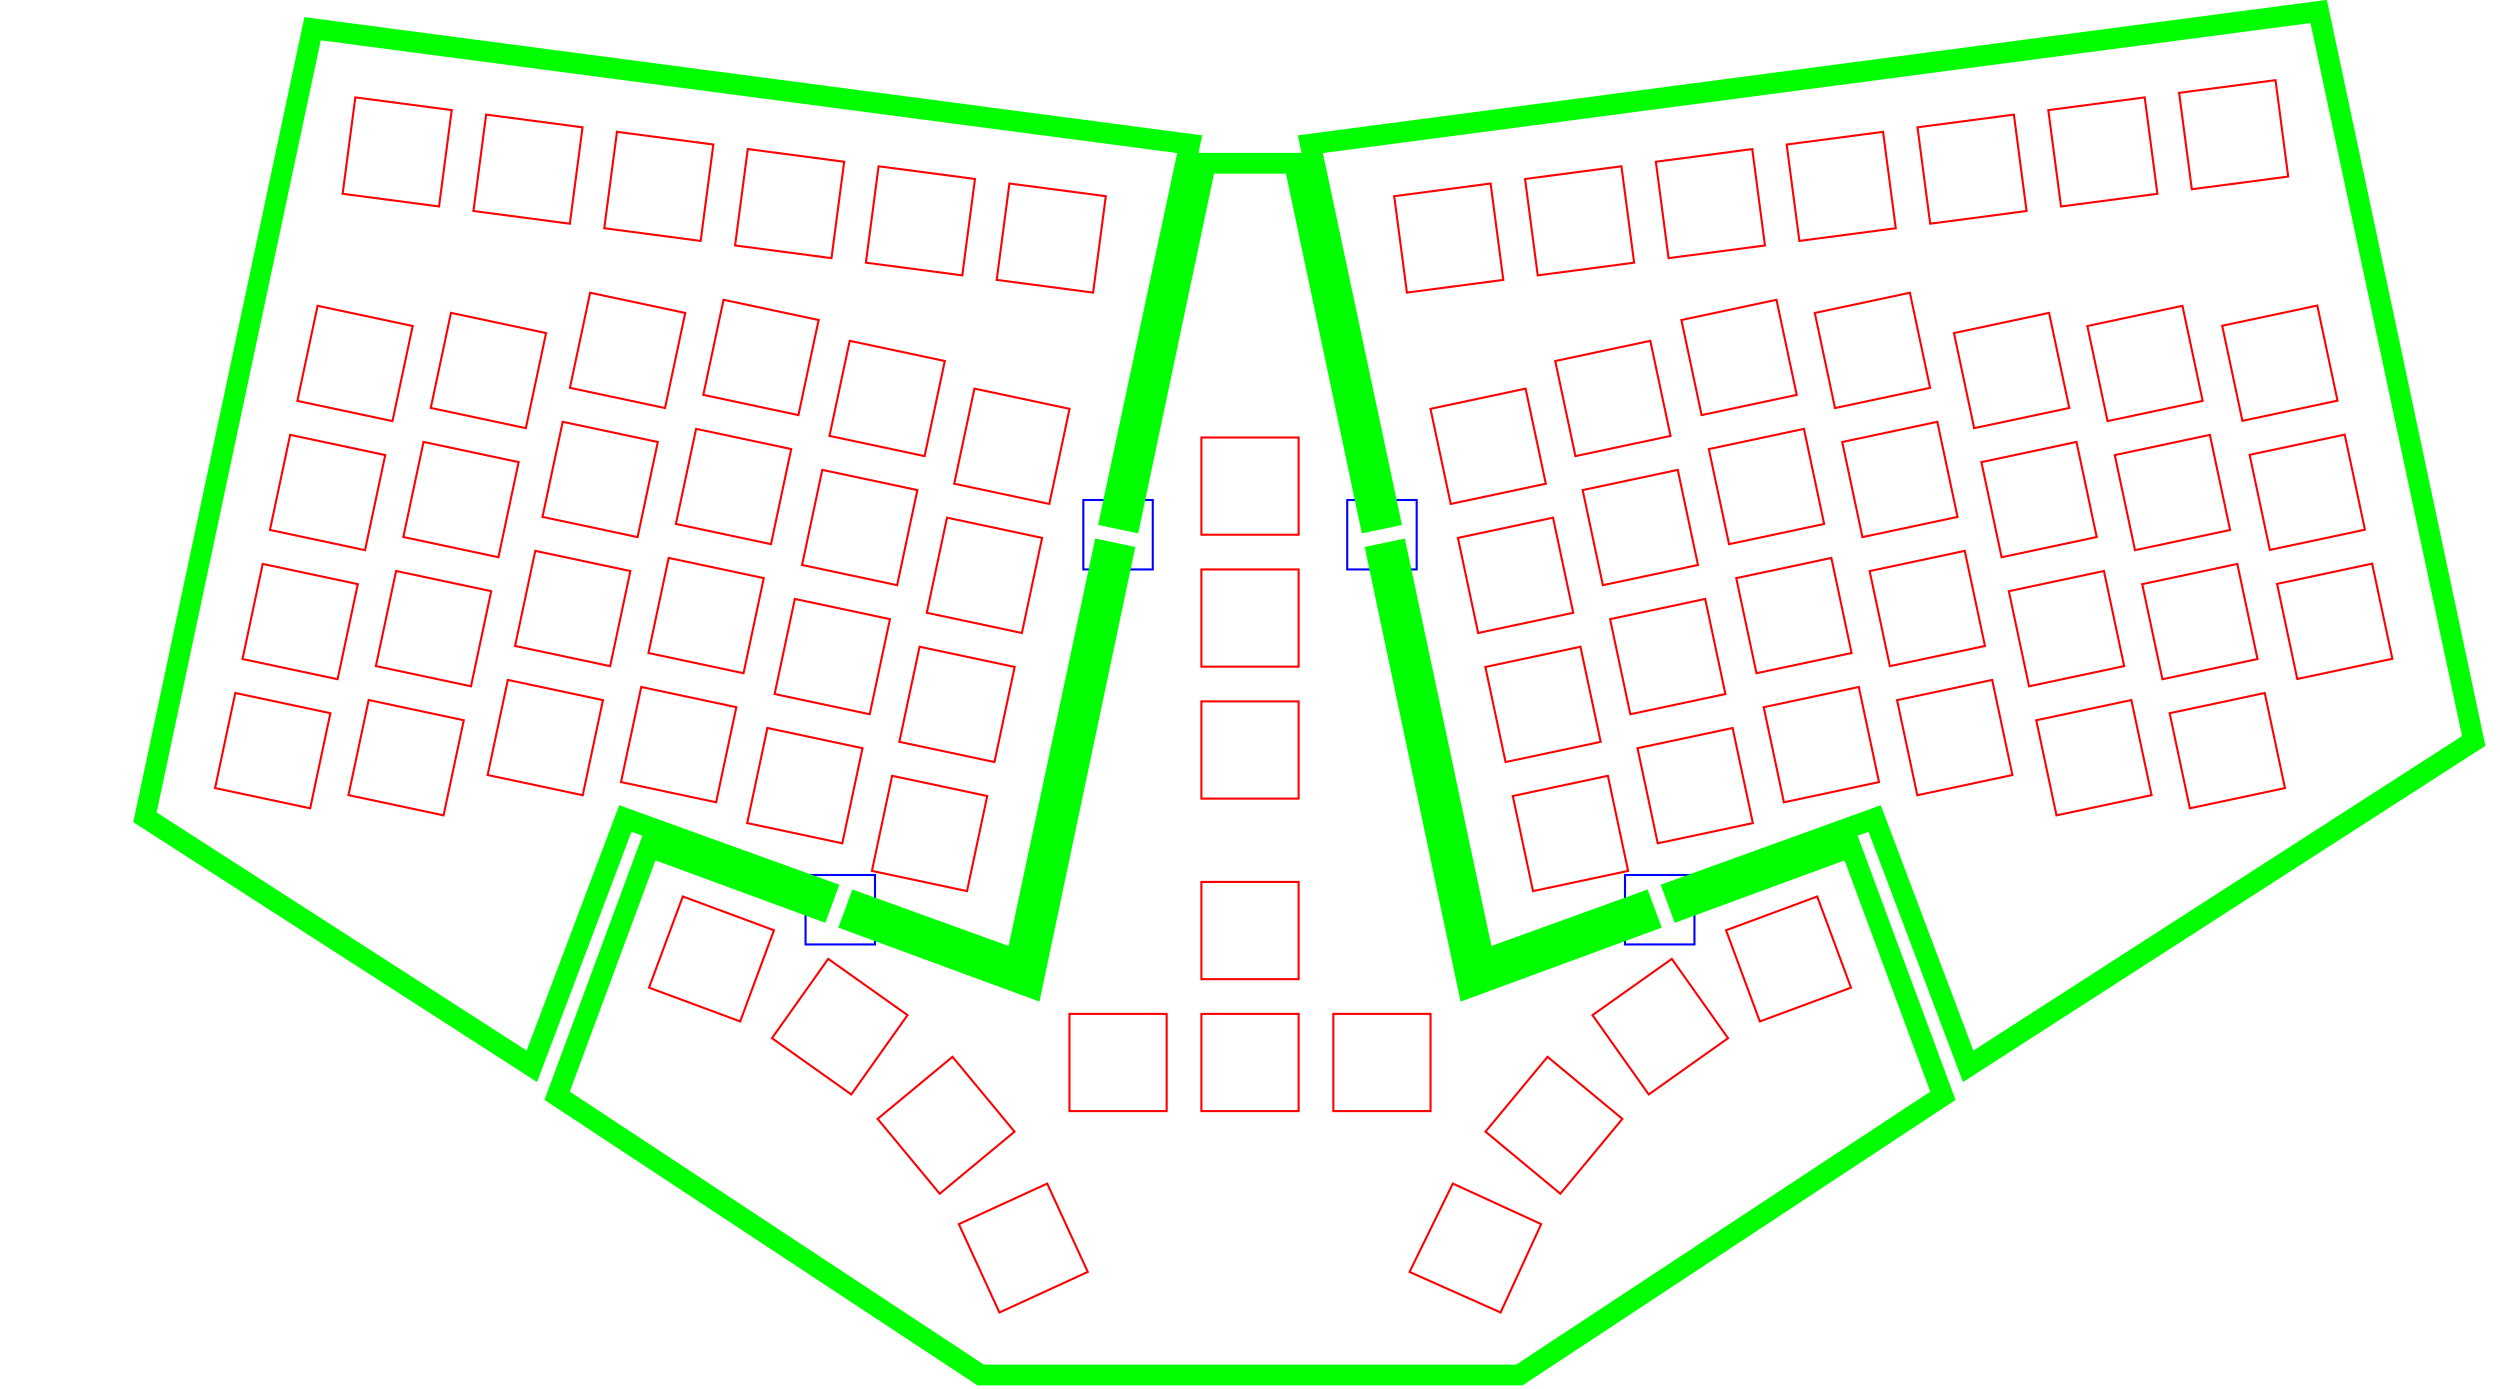
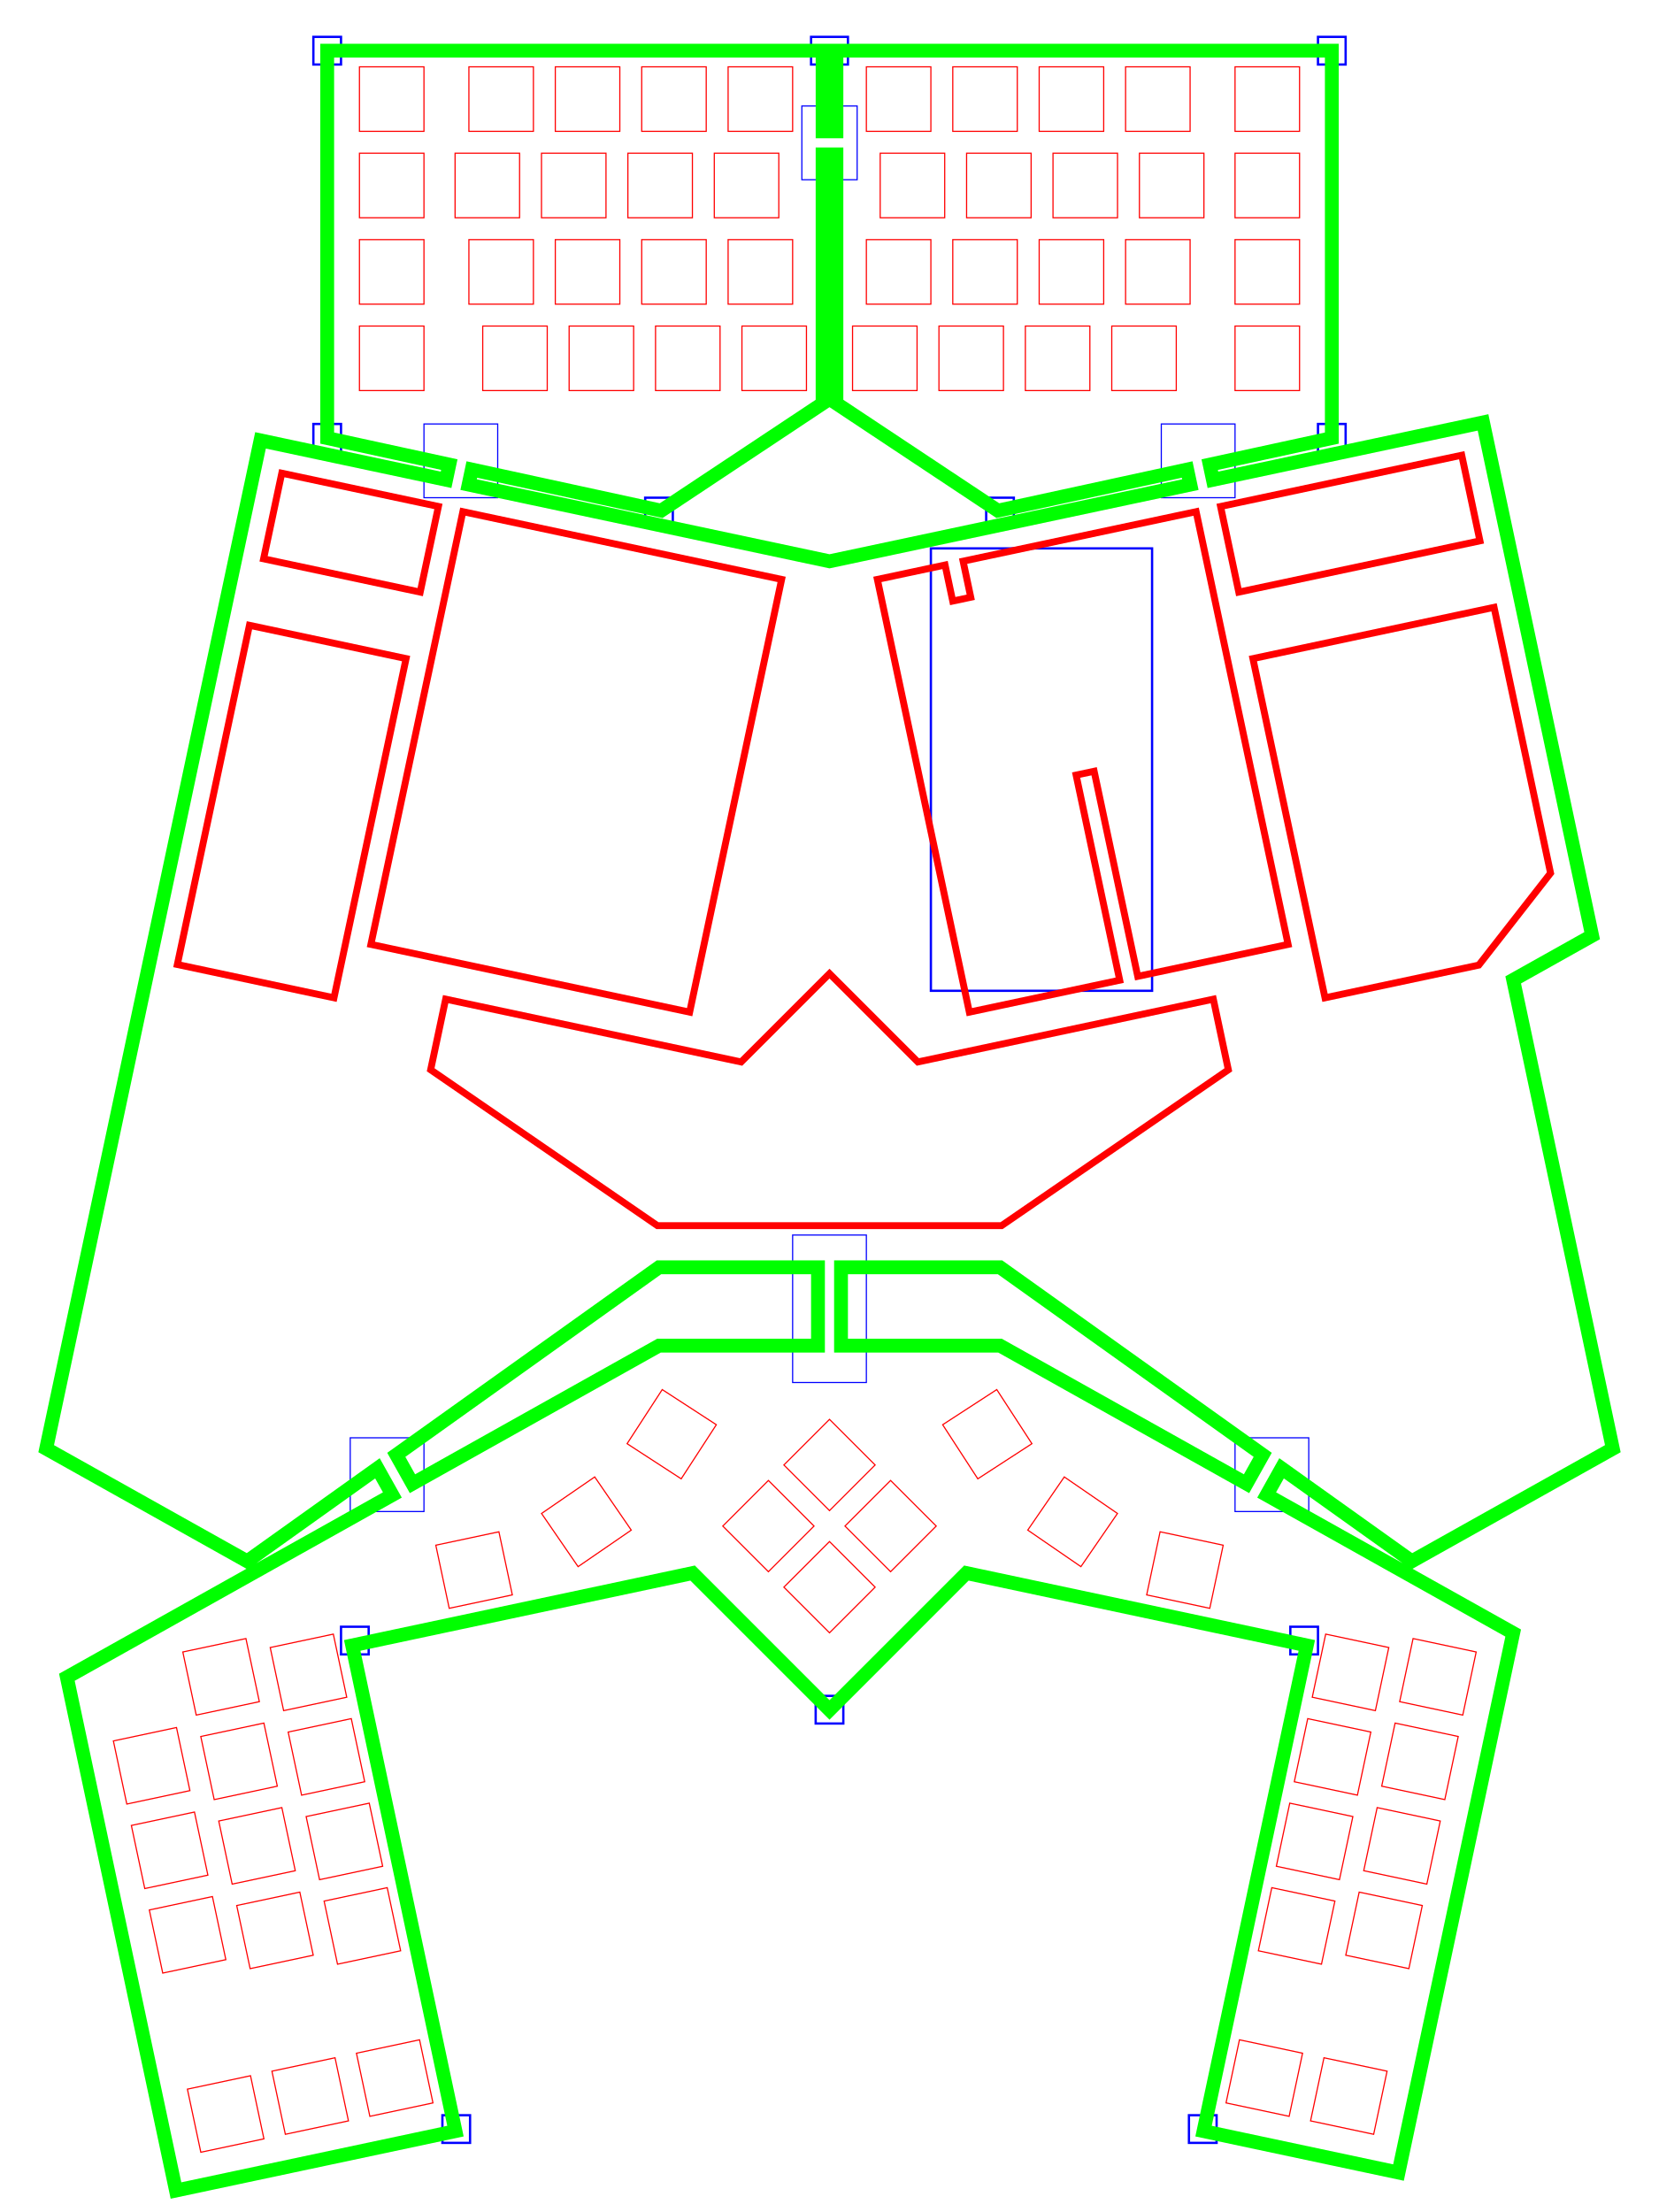
- <svg xmlns="http://www.w3.org/2000/svg" version="1.1" width="360mm" height="200mm" viewBox="0 0 360 200">
-   <path d="m49.34 27.905 13.88 1.828 1.828-13.88-13.88-1.828z" style="fill:none;stroke-width:.3;stroke:#f00" />
-   <path d="m68.177 30.385 13.88 1.828 1.828-13.88-13.88-1.828z" style="fill:none;stroke-width:.3;stroke:#f00" />
-   <path d="m87.015 32.865 13.88 1.828 1.828-13.88-13.88-1.828z" style="fill:none;stroke-width:.3;stroke:#f00" />
-   <path d="m105.852 35.345 13.88 1.828 1.828-13.88-13.88-1.828z" style="fill:none;stroke-width:.3;stroke:#f00" />
-   <path d="m124.689 37.825 13.88 1.828 1.828-13.88-13.88-1.828z" style="fill:none;stroke-width:.3;stroke:#f00" />
-   <path d="m143.527 40.306 13.88 1.828 1.828-13.88-13.88-1.828z" style="fill:none;stroke-width:.3;stroke:#f00" />
-   <path d="m42.821 57.729 13.694 2.911 2.911-13.694-13.694-2.911z" style="fill:none;stroke-width:.3;stroke:#f00" />
-   <path d="m62.029 58.745 13.694 2.911 2.911-13.694-13.694-2.911z" style="fill:none;stroke-width:.3;stroke:#f00" />
-   <path d="m82.069 55.848 13.694 2.911 2.911-13.694-13.694-2.911z" style="fill:none;stroke-width:.3;stroke:#f00" />
-   <path d="m101.278 56.864 13.694 2.911 2.911-13.694-13.694-2.911z" style="fill:none;stroke-width:.3;stroke:#f00" />
-   <path d="m119.447 62.771 13.694 2.911 2.911-13.694-13.694-2.911z" style="fill:none;stroke-width:.3;stroke:#f00" />
-   <path d="m137.408 69.656 13.694 2.911 2.911-13.694-13.694-2.911z" style="fill:none;stroke-width:.3;stroke:#f00" />
-   <path d="m38.87 76.314 13.694 2.911 2.911-13.694-13.694-2.911z" style="fill:none;stroke-width:.3;stroke:#f00" />
-   <path d="m58.079 77.33 13.694 2.911 2.911-13.694-13.694-2.911z" style="fill:none;stroke-width:.3;stroke:#f00" />
-   <path d="m78.119 74.433 13.694 2.911 2.911-13.694-13.694-2.911z" style="fill:none;stroke-width:.3;stroke:#f00" />
-   <path d="m97.328 75.449 13.694 2.911 2.911-13.694-13.694-2.911z" style="fill:none;stroke-width:.3;stroke:#f00" />
-   <path d="m115.497 81.356 13.694 2.911 2.911-13.694-13.694-2.911z" style="fill:none;stroke-width:.3;stroke:#f00" />
-   <path d="m133.458 88.241 13.694 2.911 2.911-13.694-13.694-2.911z" style="fill:none;stroke-width:.3;stroke:#f00" />
-   <path d="m34.92 94.899 13.694 2.911 2.911-13.694-13.694-2.911z" style="fill:none;stroke-width:.3;stroke:#f00" />
-   <path d="m54.129 95.915 13.694 2.911 2.911-13.694-13.694-2.911z" style="fill:none;stroke-width:.3;stroke:#f00" />
-   <path d="m74.169 93.018 13.694 2.911 2.911-13.694-13.694-2.911z" style="fill:none;stroke-width:.3;stroke:#f00" />
-   <path d="m93.377 94.034 13.694 2.911 2.911-13.694-13.694-2.911z" style="fill:none;stroke-width:.3;stroke:#f00" />
-   <path d="m111.546 99.941 13.694 2.911 2.911-13.694-13.694-2.911z" style="fill:none;stroke-width:.3;stroke:#f00" />
-   <path d="m129.507 106.825 13.694 2.911 2.911-13.694-13.694-2.911z" style="fill:none;stroke-width:.3;stroke:#f00" />
-   <path d="m30.97 113.484 13.694 2.911 2.911-13.694-13.694-2.911z" style="fill:none;stroke-width:.3;stroke:#f00" />
-   <path d="m50.178 114.5 13.694 2.911 2.911-13.694-13.694-2.911z" style="fill:none;stroke-width:.3;stroke:#f00" />
-   <path d="m70.219 111.603 13.694 2.911 2.911-13.694-13.694-2.911z" style="fill:none;stroke-width:.3;stroke:#f00" />
-   <path d="m89.427 112.619 13.694 2.911 2.911-13.694-13.694-2.911z" style="fill:none;stroke-width:.3;stroke:#f00" />
-   <path d="m107.596 118.525 13.694 2.911 2.911-13.694-13.694-2.911z" style="fill:none;stroke-width:.3;stroke:#f00" />
-   <path d="m125.557 125.41 13.694 2.911 2.911-13.694-13.694-2.911z" style="fill:none;stroke-width:.3;stroke:#f00" />
-   <path d="m93.457 142.221 13.128 4.865 4.865-13.128-13.128-4.865z" style="fill:none;stroke-width:.3;stroke:#f00" />
-   <path d="m111.163 149.502 11.421 8.097 8.097-11.421-11.421-8.097z" style="fill:none;stroke-width:.3;stroke:#f00" />
-   <path d="m126.38 161.118 8.936 10.777 10.777-8.936-8.936-10.777z" style="fill:none;stroke-width:.3;stroke:#f00" />
-   <path d="m138.072 176.277 5.843 12.723 12.723-5.843-5.843-12.723z" style="fill:none;stroke-width:.3;stroke:#f00" />
-   <path d="m173 77h14v-14h-14z" style="fill:none;stroke-width:.3;stroke:#f00" />
-   <path d="m173 96h14v-14h-14z" style="fill:none;stroke-width:.3;stroke:#f00" />
-   <path d="m173 115h14v-14h-14z" style="fill:none;stroke-width:.3;stroke:#f00" />
-   <path d="m173 141h14v-14h-14z" style="fill:none;stroke-width:.3;stroke:#f00" />
-   <path d="m154 160h14v-14h-14z" style="fill:none;stroke-width:.3;stroke:#f00" />
-   <path d="m173 160h14v-14h-14z" style="fill:none;stroke-width:.3;stroke:#f00" />
-   <path d="m192 160h14v-14h-14z" style="fill:none;stroke-width:.3;stroke:#f00" />
-   <path d="m216.086 189 5.843-12.723-12.723-5.843-6.234 12.723z" style="fill:none;stroke-width:.3;stroke:#f00" />
-   <path d="m224.685 171.896 8.936-10.777-10.777-8.936-8.936 10.777z" style="fill:none;stroke-width:.3;stroke:#f00" />
-   <path d="m237.417 157.599 11.421-8.097-8.097-11.421-11.421 8.097z" style="fill:none;stroke-width:.3;stroke:#f00" />
-   <path d="m253.416 147.086 13.128-4.865-4.865-13.128-13.128 4.865z" style="fill:none;stroke-width:.3;stroke:#f00" />
-   <path d="m202.596 42.132 13.88-1.828-1.828-13.88-13.88 1.828z" style="fill:none;stroke-width:.3;stroke:#f00" />
-   <path d="m221.434 39.653 13.88-1.828-1.828-13.88-13.88 1.828z" style="fill:none;stroke-width:.3;stroke:#f00" />
-   <path d="m240.272 37.173 13.88-1.828-1.828-13.88-13.88 1.828z" style="fill:none;stroke-width:.3;stroke:#f00" />
-   <path d="m259.109 34.692 13.88-1.828-1.828-13.88-13.88 1.828z" style="fill:none;stroke-width:.3;stroke:#f00" />
-   <path d="m277.946 32.212 13.88-1.828-1.828-13.88-13.88 1.828z" style="fill:none;stroke-width:.3;stroke:#f00" />
-   <path d="m296.784 29.733 13.88-1.828-1.828-13.88-13.88 1.828z" style="fill:none;stroke-width:.3;stroke:#f00" />
-   <path d="m315.621 27.252 13.88-1.828-1.828-13.88-13.88 1.828z" style="fill:none;stroke-width:.3;stroke:#f00" />
-   <path d="m208.902 72.566 13.694-2.911-2.911-13.694-13.694 2.911z" style="fill:none;stroke-width:.3;stroke:#f00" />
-   <path d="m226.863 65.682 13.694-2.911-2.911-13.694-13.694 2.911z" style="fill:none;stroke-width:.3;stroke:#f00" />
-   <path d="m245.032 59.775 13.694-2.911-2.911-13.694-13.694 2.911z" style="fill:none;stroke-width:.3;stroke:#f00" />
-   <path d="m264.24 58.759 13.694-2.911-2.911-13.694-13.694 2.911z" style="fill:none;stroke-width:.3;stroke:#f00" />
-   <path d="m284.281 61.656 13.694-2.911-2.911-13.694-13.694 2.911z" style="fill:none;stroke-width:.3;stroke:#f00" />
-   <path d="m303.489 60.64 13.694-2.911-2.911-13.694-13.694 2.911z" style="fill:none;stroke-width:.3;stroke:#f00" />
-   <path d="m322.906 60.602 13.694-2.911-2.911-13.694-13.694 2.911z" style="fill:none;stroke-width:.3;stroke:#f00" />
-   <path d="m212.852 91.151 13.694-2.911-2.911-13.694-13.694 2.911z" style="fill:none;stroke-width:.3;stroke:#f00" />
-   <path d="m230.813 84.267 13.694-2.911-2.911-13.694-13.694 2.911z" style="fill:none;stroke-width:.3;stroke:#f00" />
-   <path d="m248.982 78.36 13.694-2.911-2.911-13.694-13.694 2.911z" style="fill:none;stroke-width:.3;stroke:#f00" />
-   <path d="m268.191 77.344 13.694-2.911-2.911-13.694-13.694 2.911z" style="fill:none;stroke-width:.3;stroke:#f00" />
-   <path d="m288.231 80.241 13.694-2.911-2.911-13.694-13.694 2.911z" style="fill:none;stroke-width:.3;stroke:#f00" />
-   <path d="m307.439 79.225 13.694-2.911-2.911-13.694-13.694 2.911z" style="fill:none;stroke-width:.3;stroke:#f00" />
-   <path d="m326.856 79.187 13.694-2.911-2.911-13.694-13.694 2.911z" style="fill:none;stroke-width:.3;stroke:#f00" />
-   <path d="m216.802 109.736 13.694-2.911-2.911-13.694-13.694 2.911z" style="fill:none;stroke-width:.3;stroke:#f00" />
-   <path d="m234.764 102.851 13.694-2.911-2.911-13.694-13.694 2.911z" style="fill:none;stroke-width:.3;stroke:#f00" />
-   <path d="m252.932 96.945 13.694-2.911-2.911-13.694-13.694 2.911z" style="fill:none;stroke-width:.3;stroke:#f00" />
-   <path d="m272.141 95.929 13.694-2.911-2.911-13.694-13.694 2.911z" style="fill:none;stroke-width:.3;stroke:#f00" />
-   <path d="m292.181 98.826 13.694-2.911-2.911-13.694-13.694 2.911z" style="fill:none;stroke-width:.3;stroke:#f00" />
-   <path d="m311.39 97.81 13.694-2.911-2.911-13.694-13.694 2.911z" style="fill:none;stroke-width:.3;stroke:#f00" />
-   <path d="m330.806 97.772 13.694-2.911-2.911-13.694-13.694 2.911z" style="fill:none;stroke-width:.3;stroke:#f00" />
-   <path d="m220.753 128.321 13.694-2.911-2.911-13.694-13.694 2.911z" style="fill:none;stroke-width:.3;stroke:#f00" />
-   <path d="m238.714 121.436 13.694-2.911-2.911-13.694-13.694 2.911z" style="fill:none;stroke-width:.3;stroke:#f00" />
-   <path d="m256.883 115.529 13.694-2.911-2.911-13.694-13.694 2.911z" style="fill:none;stroke-width:.3;stroke:#f00" />
-   <path d="m276.091 114.514 13.694-2.911-2.911-13.694-13.694 2.911z" style="fill:none;stroke-width:.3;stroke:#f00" />
-   <path d="m296.132 117.41 13.694-2.911-2.911-13.694-13.694 2.911z" style="fill:none;stroke-width:.3;stroke:#f00" />
-   <path d="m315.34 116.394 13.694-2.911-2.911-13.694-13.694 2.911z" style="fill:none;stroke-width:.3;stroke:#f00" />
-   <rect x="156" y="72" width="10" height="10" style="fill:none;stroke-width:.3;stroke:#00f" />
-   <rect x="194" y="72" width="10" height="10" style="fill:none;stroke-width:.3;stroke:#00f" />
-   <rect x="234" y="126" width="10" height="10" style="fill:none;stroke-width:.3;stroke:#00f" />
-   <rect x="116" y="126" width="10" height="10" style="fill:none;stroke-width:.3;stroke:#00f" />
-   <path d="m211.433 142.225 25.925-9.535-0.989-2.688-22.715 8.211-12.517-58.888-2.842 0.599z" style="fill:none;stroke-width:3;stroke:#0f0" />
-   <path d="m148.57 142.225 13.138-62.301-2.841-0.599-12.517 58.888-22.716-8.211-0.989 2.688z" style="fill:none;stroke-width:3;stroke:#0f0" />
-   <path d="m141.214 198h77.573l60.988-40.211-13.273-35.818-24.452 8.993-0.979-2.661 28.883-10.44 13.462 35.687 72.8-46.857-22.327-105.043-145.199 19.116 11.408 53.668-2.835 0.598-10.865-51.522h-12.793l-10.865 51.522-2.834-0.598 11.408-53.668-126.303-16.628-24.137 113.553 55.713 35.859 13.463-35.687 28.882 10.439-0.979 2.662-24.454-8.993-13.273 35.818z" style="fill:none;stroke-width:3;stroke:#0f0" />
+ <svg xmlns="http://www.w3.org/2000/svg" version="1.1" width="360mm" height="480mm" viewBox="0 0 360 480">
+   <path d="m78 28.5h14v-14h-14z" style="fill:none;stroke-width:.25;stroke:#f00" />
+   <path d="m101.75 28.5h14v-14h-14z" style="fill:none;stroke-width:.25;stroke:#f00" />
+   <path d="m120.5 28.5h14v-14h-14z" style="fill:none;stroke-width:.25;stroke:#f00" />
+   <path d="m139.25 28.5h14v-14h-14z" style="fill:none;stroke-width:.25;stroke:#f00" />
+   <path d="m158 28.5h14v-14h-14z" style="fill:none;stroke-width:.25;stroke:#f00" />
+   <path d="m78 47.25h14v-14h-14z" style="fill:none;stroke-width:.25;stroke:#f00" />
+   <path d="m98.75 47.25h14v-14h-14z" style="fill:none;stroke-width:.25;stroke:#f00" />
+   <path d="m117.5 47.25h14v-14h-14z" style="fill:none;stroke-width:.25;stroke:#f00" />
+   <path d="m136.25 47.25h14v-14h-14z" style="fill:none;stroke-width:.25;stroke:#f00" />
+   <path d="m155 47.25h14v-14h-14z" style="fill:none;stroke-width:.25;stroke:#f00" />
+   <path d="m78 66h14v-14h-14z" style="fill:none;stroke-width:.25;stroke:#f00" />
+   <path d="m101.75 66h14v-14h-14z" style="fill:none;stroke-width:.25;stroke:#f00" />
+   <path d="m120.5 66h14v-14h-14z" style="fill:none;stroke-width:.25;stroke:#f00" />
+   <path d="m139.25 66h14v-14h-14z" style="fill:none;stroke-width:.25;stroke:#f00" />
+   <path d="m158 66h14v-14h-14z" style="fill:none;stroke-width:.25;stroke:#f00" />
+   <path d="m78 84.75h14v-14h-14z" style="fill:none;stroke-width:.25;stroke:#f00" />
+   <path d="m104.75 84.75h14v-14h-14z" style="fill:none;stroke-width:.25;stroke:#f00" />
+   <path d="m123.5 84.75h14v-14h-14z" style="fill:none;stroke-width:.25;stroke:#f00" />
+   <path d="m142.25 84.75h14v-14h-14z" style="fill:none;stroke-width:.25;stroke:#f00" />
+   <path d="m161 84.75h14v-14h-14z" style="fill:none;stroke-width:.25;stroke:#f00" />
+   <path d="m188 28.5h14v-14h-14z" style="fill:none;stroke-width:.25;stroke:#f00" />
+   <path d="m206.75 28.5h14v-14h-14z" style="fill:none;stroke-width:.25;stroke:#f00" />
+   <path d="m225.5 28.5h14v-14h-14z" style="fill:none;stroke-width:.25;stroke:#f00" />
+   <path d="m244.25 28.5h14v-14h-14z" style="fill:none;stroke-width:.25;stroke:#f00" />
+   <path d="m268 28.5h14v-14h-14z" style="fill:none;stroke-width:.25;stroke:#f00" />
+   <path d="m191 47.25h14v-14h-14z" style="fill:none;stroke-width:.25;stroke:#f00" />
+   <path d="m209.75 47.25h14v-14h-14z" style="fill:none;stroke-width:.25;stroke:#f00" />
+   <path d="m228.5 47.25h14v-14h-14z" style="fill:none;stroke-width:.25;stroke:#f00" />
+   <path d="m247.25 47.25h14v-14h-14z" style="fill:none;stroke-width:.25;stroke:#f00" />
+   <path d="m268 47.25h14v-14h-14z" style="fill:none;stroke-width:.25;stroke:#f00" />
+   <path d="m188 66h14v-14h-14z" style="fill:none;stroke-width:.25;stroke:#f00" />
+   <path d="m206.75 66h14v-14h-14z" style="fill:none;stroke-width:.25;stroke:#f00" />
+   <path d="m225.5 66h14v-14h-14z" style="fill:none;stroke-width:.25;stroke:#f00" />
+   <path d="m244.25 66h14v-14h-14z" style="fill:none;stroke-width:.25;stroke:#f00" />
+   <path d="m268 66h14v-14h-14z" style="fill:none;stroke-width:.25;stroke:#f00" />
+   <path d="m185 84.75h14v-14h-14z" style="fill:none;stroke-width:.25;stroke:#f00" />
+   <path d="m203.75 84.75h14v-14h-14z" style="fill:none;stroke-width:.25;stroke:#f00" />
+   <path d="m222.5 84.75h14v-14h-14z" style="fill:none;stroke-width:.25;stroke:#f00" />
+   <path d="m241.25 84.75h14v-14h-14z" style="fill:none;stroke-width:.25;stroke:#f00" />
+   <path d="m268 84.75h14v-14h-14z" style="fill:none;stroke-width:.25;stroke:#f00" />
+   <path d="m43.577 467.035 13.694-2.911-2.911-13.694-13.694 2.911z" style="fill:none;stroke-width:.25;stroke:#f00" />
+   <path d="m61.918 463.137 13.694-2.911-2.911-13.694-13.694 2.911z" style="fill:none;stroke-width:.25;stroke:#f00" />
+   <path d="m80.258 459.238 13.694-2.911-2.911-13.694-13.694 2.911z" style="fill:none;stroke-width:.25;stroke:#f00" />
+   <path d="m35.313 428.154 13.694-2.911-2.911-13.694-13.694 2.911z" style="fill:none;stroke-width:.25;stroke:#f00" />
+   <path d="m54.277 427.19 13.694-2.911-2.911-13.694-13.694 2.911z" style="fill:none;stroke-width:.25;stroke:#f00" />
+   <path d="m73.241 426.226 13.694-2.911-2.911-13.694-13.694 2.911z" style="fill:none;stroke-width:.25;stroke:#f00" />
+   <path d="m31.415 409.813 13.694-2.911-2.911-13.694-13.694 2.911z" style="fill:none;stroke-width:.25;stroke:#f00" />
+   <path d="m50.379 408.85 13.694-2.911-2.911-13.694-13.694 2.911z" style="fill:none;stroke-width:.25;stroke:#f00" />
+   <path d="m69.343 407.886 13.694-2.911-2.911-13.694-13.694 2.911z" style="fill:none;stroke-width:.25;stroke:#f00" />
+   <path d="m27.516 391.473 13.694-2.911-2.911-13.694-13.694 2.911z" style="fill:none;stroke-width:.25;stroke:#f00" />
+   <path d="m46.48 390.509 13.694-2.911-2.911-13.694-13.694 2.911z" style="fill:none;stroke-width:.25;stroke:#f00" />
+   <path d="m65.444 389.545 13.694-2.911-2.911-13.694-13.694 2.911z" style="fill:none;stroke-width:.25;stroke:#f00" />
+   <path d="m42.582 372.169 13.694-2.911-2.911-13.694-13.694 2.911z" style="fill:none;stroke-width:.25;stroke:#f00" />
+   <path d="m61.546 371.205 13.694-2.911-2.911-13.694-13.694 2.911z" style="fill:none;stroke-width:.25;stroke:#f00" />
+   <path d="m97.479 349 13.694-2.911-2.911-13.694-13.694 2.911z" style="fill:none;stroke-width:.25;stroke:#f00" />
+   <path d="m125.444 339.959 11.538-7.93-7.93-11.538-11.538 7.93z" style="fill:none;stroke-width:.25;stroke:#f00" />
+   <path d="m147.819 320.902 7.625-11.741-11.741-7.625-7.625 11.741z" style="fill:none;stroke-width:.25;stroke:#f00" />
+   <path d="m166.742 341.058 9.9-9.9-9.9-9.9-9.9 9.9z" style="fill:none;stroke-width:.25;stroke:#f00" />
+   <path d="m180 354.317 9.9-9.9-9.9-9.9-9.9 9.9z" style="fill:none;stroke-width:.25;stroke:#f00" />
+   <path d="m193.258 341.058 9.9-9.9-9.9-9.9-9.9 9.9z" style="fill:none;stroke-width:.25;stroke:#f00" />
+   <path d="m180 327.8 9.9-9.9-9.9-9.9-9.9 9.9z" style="fill:none;stroke-width:.25;stroke:#f00" />
+   <path d="m212.181 320.902 11.741-7.625-7.625-11.741-11.741 7.625z" style="fill:none;stroke-width:.25;stroke:#f00" />
+   <path d="m223.018 332.028 11.538 7.93 7.93-11.538-11.538-7.93z" style="fill:none;stroke-width:.25;stroke:#f00" />
+   <path d="m248.827 346.089 13.694 2.911 2.911-13.694-13.694-2.911z" style="fill:none;stroke-width:.25;stroke:#f00" />
+   <path d="m284.76 368.294 13.694 2.911 2.911-13.694-13.694-2.911z" style="fill:none;stroke-width:.25;stroke:#f00" />
+   <path d="m303.724 369.258 13.694 2.911 2.911-13.694-13.694-2.911z" style="fill:none;stroke-width:.25;stroke:#f00" />
+   <path d="m280.862 386.634 13.694 2.911 2.911-13.694-13.694-2.911z" style="fill:none;stroke-width:.25;stroke:#f00" />
+   <path d="m299.826 387.598 13.694 2.911 2.911-13.694-13.694-2.911z" style="fill:none;stroke-width:.25;stroke:#f00" />
+   <path d="m276.964 404.974 13.694 2.911 2.911-13.694-13.694-2.911z" style="fill:none;stroke-width:.25;stroke:#f00" />
+   <path d="m295.928 405.938 13.694 2.911 2.911-13.694-13.694-2.911z" style="fill:none;stroke-width:.25;stroke:#f00" />
+   <path d="m273.065 423.315 13.694 2.911 2.911-13.694-13.694-2.911z" style="fill:none;stroke-width:.25;stroke:#f00" />
+   <path d="m292.029 424.279 13.694 2.911 2.911-13.694-13.694-2.911z" style="fill:none;stroke-width:.25;stroke:#f00" />
+   <path d="m266.048 456.327 13.694 2.911 2.911-13.694-13.694-2.911z" style="fill:none;stroke-width:.25;stroke:#f00" />
+   <path d="m284.388 460.226 13.694 2.911 2.911-13.694-13.694-2.911z" style="fill:none;stroke-width:.25;stroke:#f00" />
+   <rect x="68" y="8" width="6" height="6" style="fill:none;stroke-width:.5;stroke:#00f" />
+   <rect x="176" y="8" width="8" height="6" style="fill:none;stroke-width:.5;stroke:#00f" />
+   <rect x="286" y="8" width="6" height="6" style="fill:none;stroke-width:.5;stroke:#00f" />
+   <rect x="68" y="92" width="6" height="6" style="fill:none;stroke-width:.5;stroke:#00f" />
+   <rect x="140" y="108" width="6" height="6" style="fill:none;stroke-width:.5;stroke:#00f" />
+   <rect x="214" y="108" width="6" height="6" style="fill:none;stroke-width:.5;stroke:#00f" />
+   <rect x="286" y="92" width="6" height="6" style="fill:none;stroke-width:.5;stroke:#00f" />
+   <rect x="96" y="459" width="6" height="6" style="fill:none;stroke-width:.5;stroke:#00f" />
+   <rect x="74" y="353" width="6" height="6" style="fill:none;stroke-width:.5;stroke:#00f" />
+   <rect x="177" y="368" width="6" height="6" style="fill:none;stroke-width:.5;stroke:#00f" />
+   <rect x="280" y="353" width="6" height="6" style="fill:none;stroke-width:.5;stroke:#00f" />
+   <rect x="258" y="459" width="6" height="6" style="fill:none;stroke-width:.5;stroke:#00f" />
+   <rect x="202" y="119" width="48" height="96" style="fill:none;stroke-width:.5;stroke:#00f" />
+   <rect x="92" y="92" width="16" height="16" style="fill:none;stroke-width:.25;stroke:#00f" />
+   <rect x="174" y="23" width="12" height="16" style="fill:none;stroke-width:.25;stroke:#00f" />
+   <rect x="252" y="92" width="16" height="16" style="fill:none;stroke-width:.25;stroke:#00f" />
+   <rect x="268" y="312" width="16" height="16" style="fill:none;stroke-width:.25;stroke:#00f" />
+   <rect x="172" y="268" width="16" height="32" style="fill:none;stroke-width:.25;stroke:#00f" />
+   <rect x="76" y="312" width="16" height="16" style="fill:none;stroke-width:.25;stroke:#00f" />
+   <path d="m57.197 121.263 33.988 7.225 3.951-18.585-33.989-7.224z" style="fill:none;stroke-width:1.5;stroke:#f00" />
+   <path d="m38.483 209.295 33.99 7.226 15.647-73.608-33.99-7.225z" style="fill:none;stroke-width:1.5;stroke:#f00" />
+   <path d="m80.482 204.932 69.171 14.701 19.958-93.902-69.17-14.701z" style="fill:none;stroke-width:1.5;stroke:#f00" />
+   <path d="m93.451 232.141 49.213 33.824h74.67l49.214-33.824-3.258-15.326-64.117 13.629-19.174-19.174-19.174 19.174-64.117-13.629z" style="fill:none;stroke-width:1.5;stroke:#f00" />
+   <path d="m210.344 219.633 32.63-6.934-9.46-44.506 3.912-0.832 9.46 44.506 32.629-6.935-19.959-93.902-50.568 10.747 1.664 7.826-3.913 0.831-1.663-7.83-14.69 3.127z" style="fill:none;stroke-width:1.5;stroke:#f00" />
+   <path d="m287.525 216.521 33.367-7.094 15.578-19.959-12.262-57.678-52.33 11.123z" style="fill:none;stroke-width:1.5;stroke:#f00" />
+   <path d="m268.813 128.488 52.331-11.124-3.95-18.584-52.332 11.123z" style="fill:none;stroke-width:1.5;stroke:#f00" />
+   <path d="m180 121.804 78.308-16.644-0.696-3.276-41.083 8.927-35.029-23.256v-54.055h-3v54.055l-35.029 23.256-41.086-8.928-0.696 3.276z" style="fill:none;stroke-width:3;stroke:#0f0" />
+   <path d="m143 292h34.5v-17h-34.5l-57.005 40.697 3.508 6.264z" style="fill:none;stroke-width:3;stroke:#0f0" />
+   <path d="m217 292 53.496 29.962 3.508-6.264-57.005-40.697h-34.5v17z" style="fill:none;stroke-width:3;stroke:#0f0" />
+   <path d="m10.021 314.36 43.624 24.433 28.256-20.172 3.24 5.784l-70.628 39.556 23.674 111.377 60.646-12.89-22.404-105.396 73.868-15.701 29.704 29.703 29.702-29.703 73.87 15.701-22.404 105.396 42.303 8.992 24.885-117.073-53.496-29.962 3.24-5.785 28.256 20.172 43.624-24.433-21.623-101.726 17.132-9.595-23.674-111.377-58.615 12.458-0.701-3.298 26.502-5.759v-84.063h-107.5v17.5h-3v-17.5h-107.5v84.063l26.499 5.758-0.701 3.298-40.269-8.559z" style="fill:none;stroke-width:3;stroke:#0f0" />
</svg>
